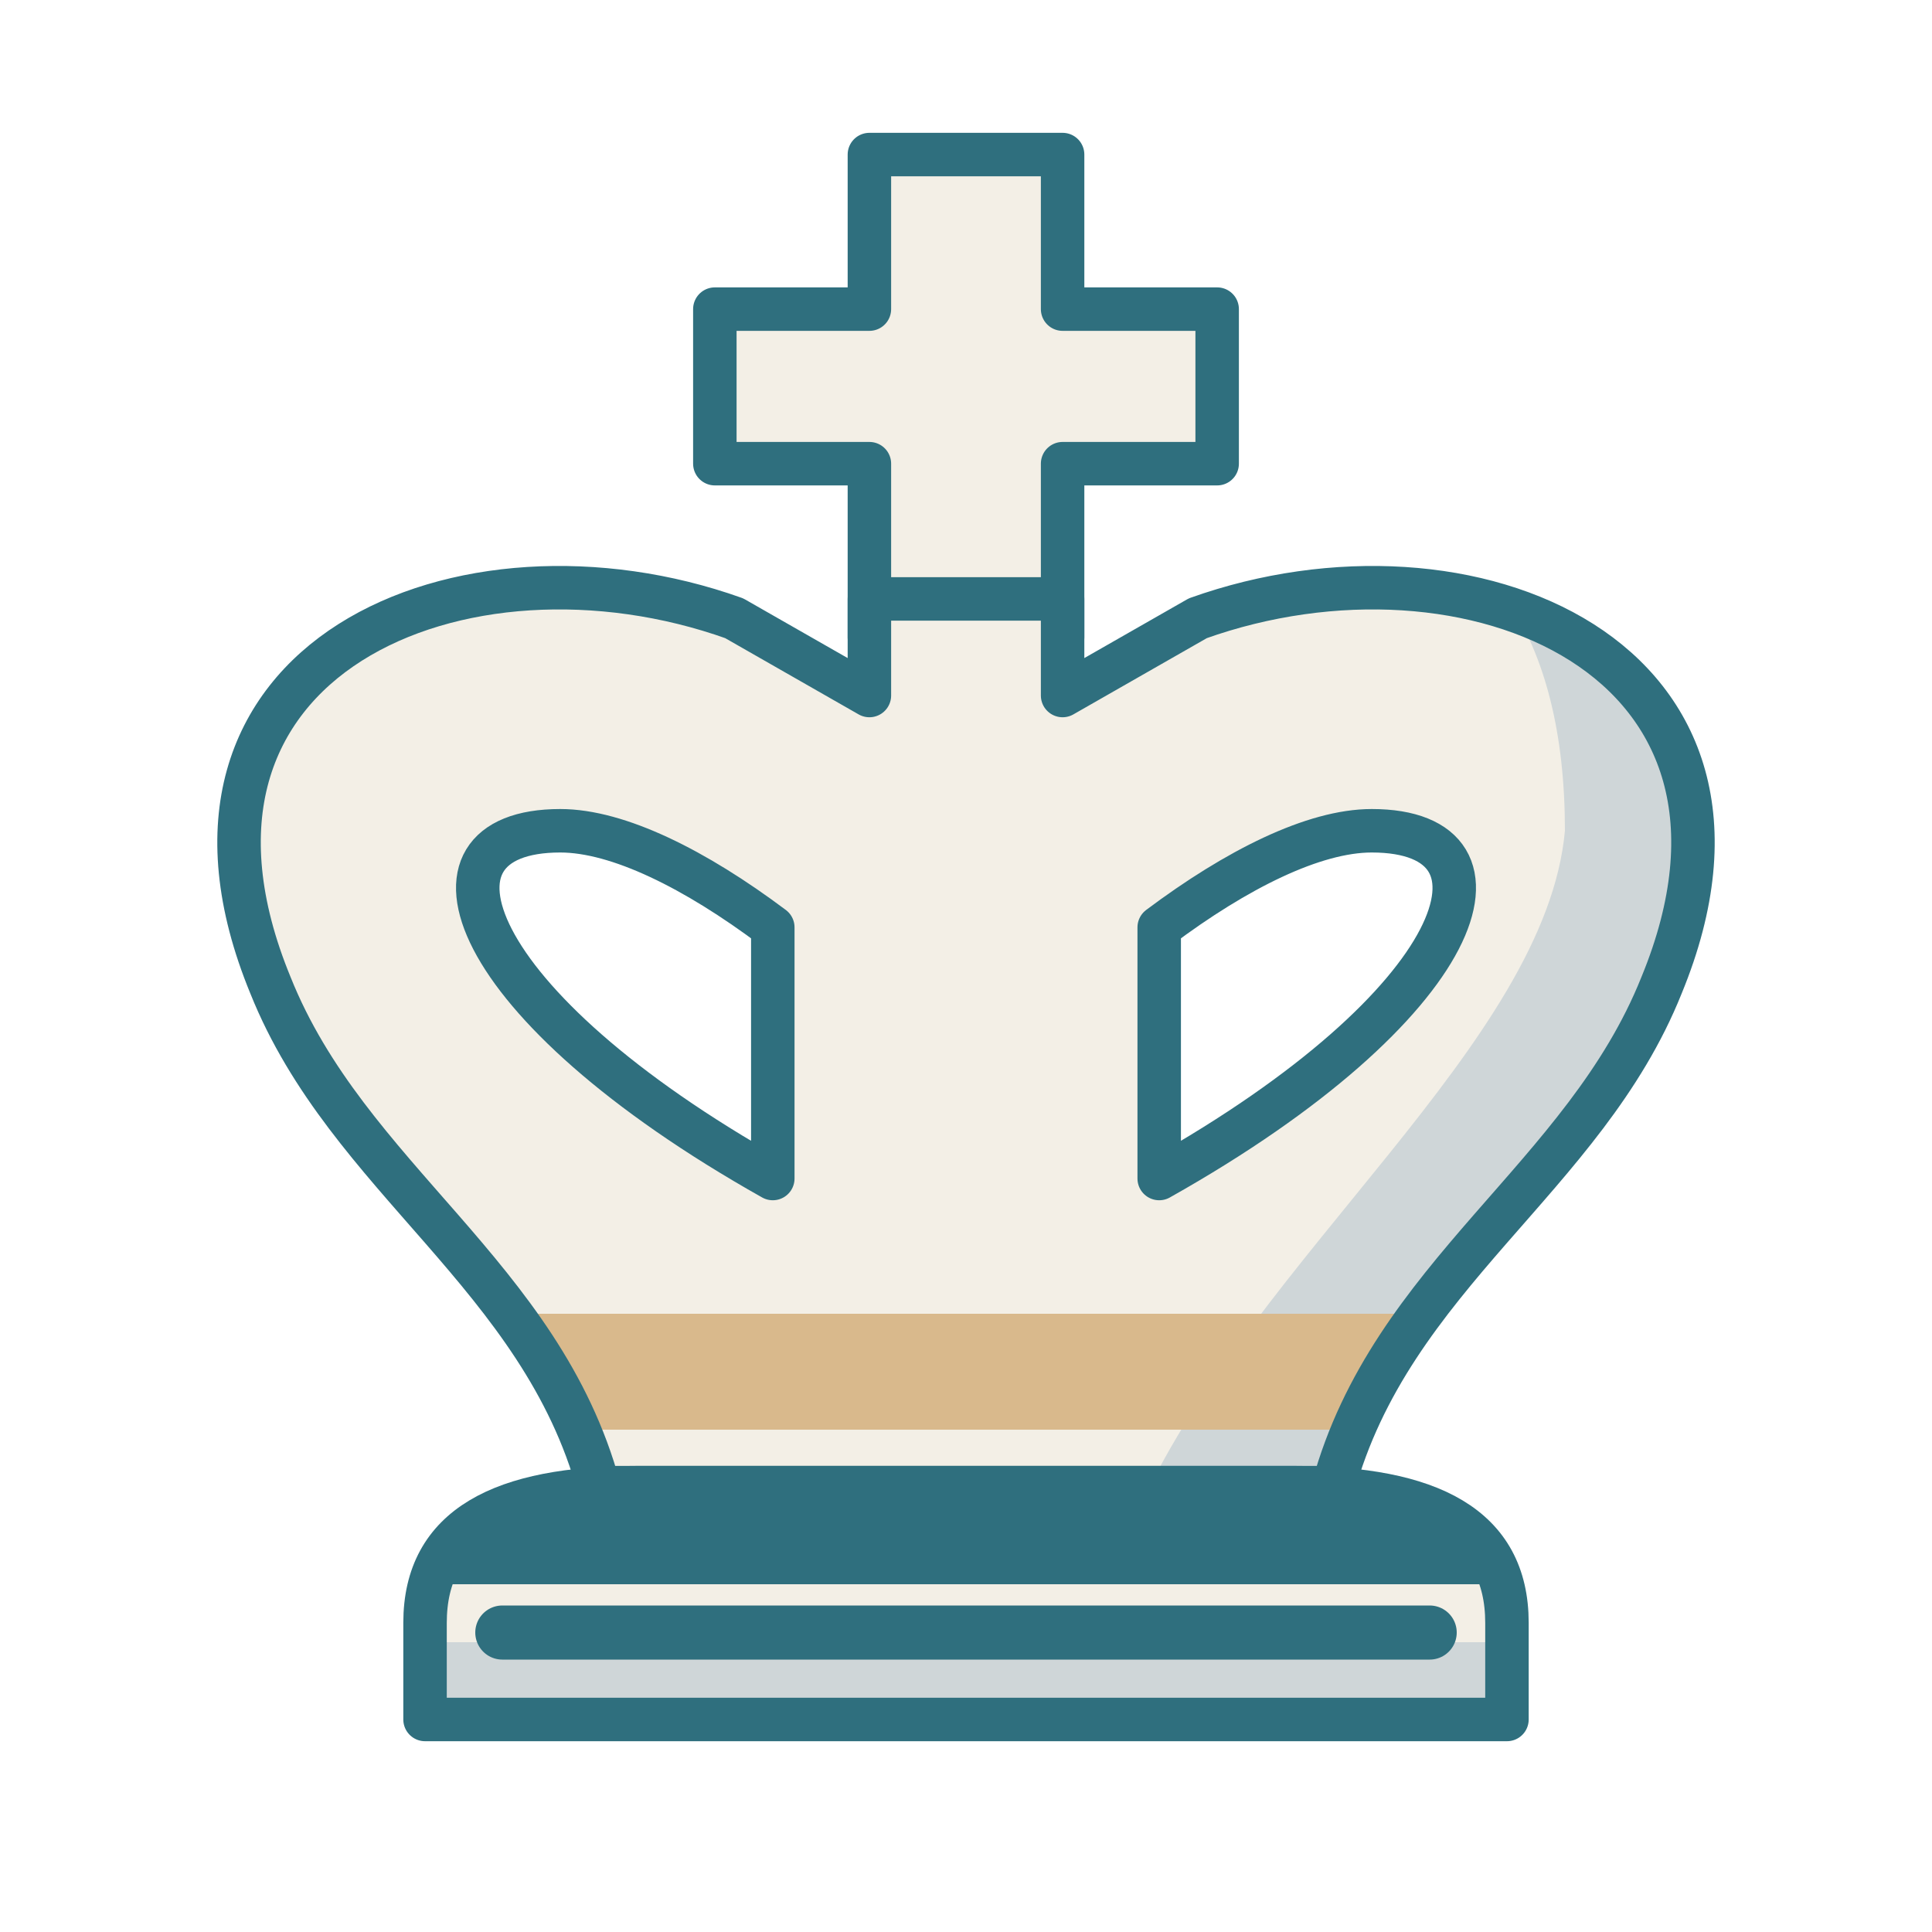
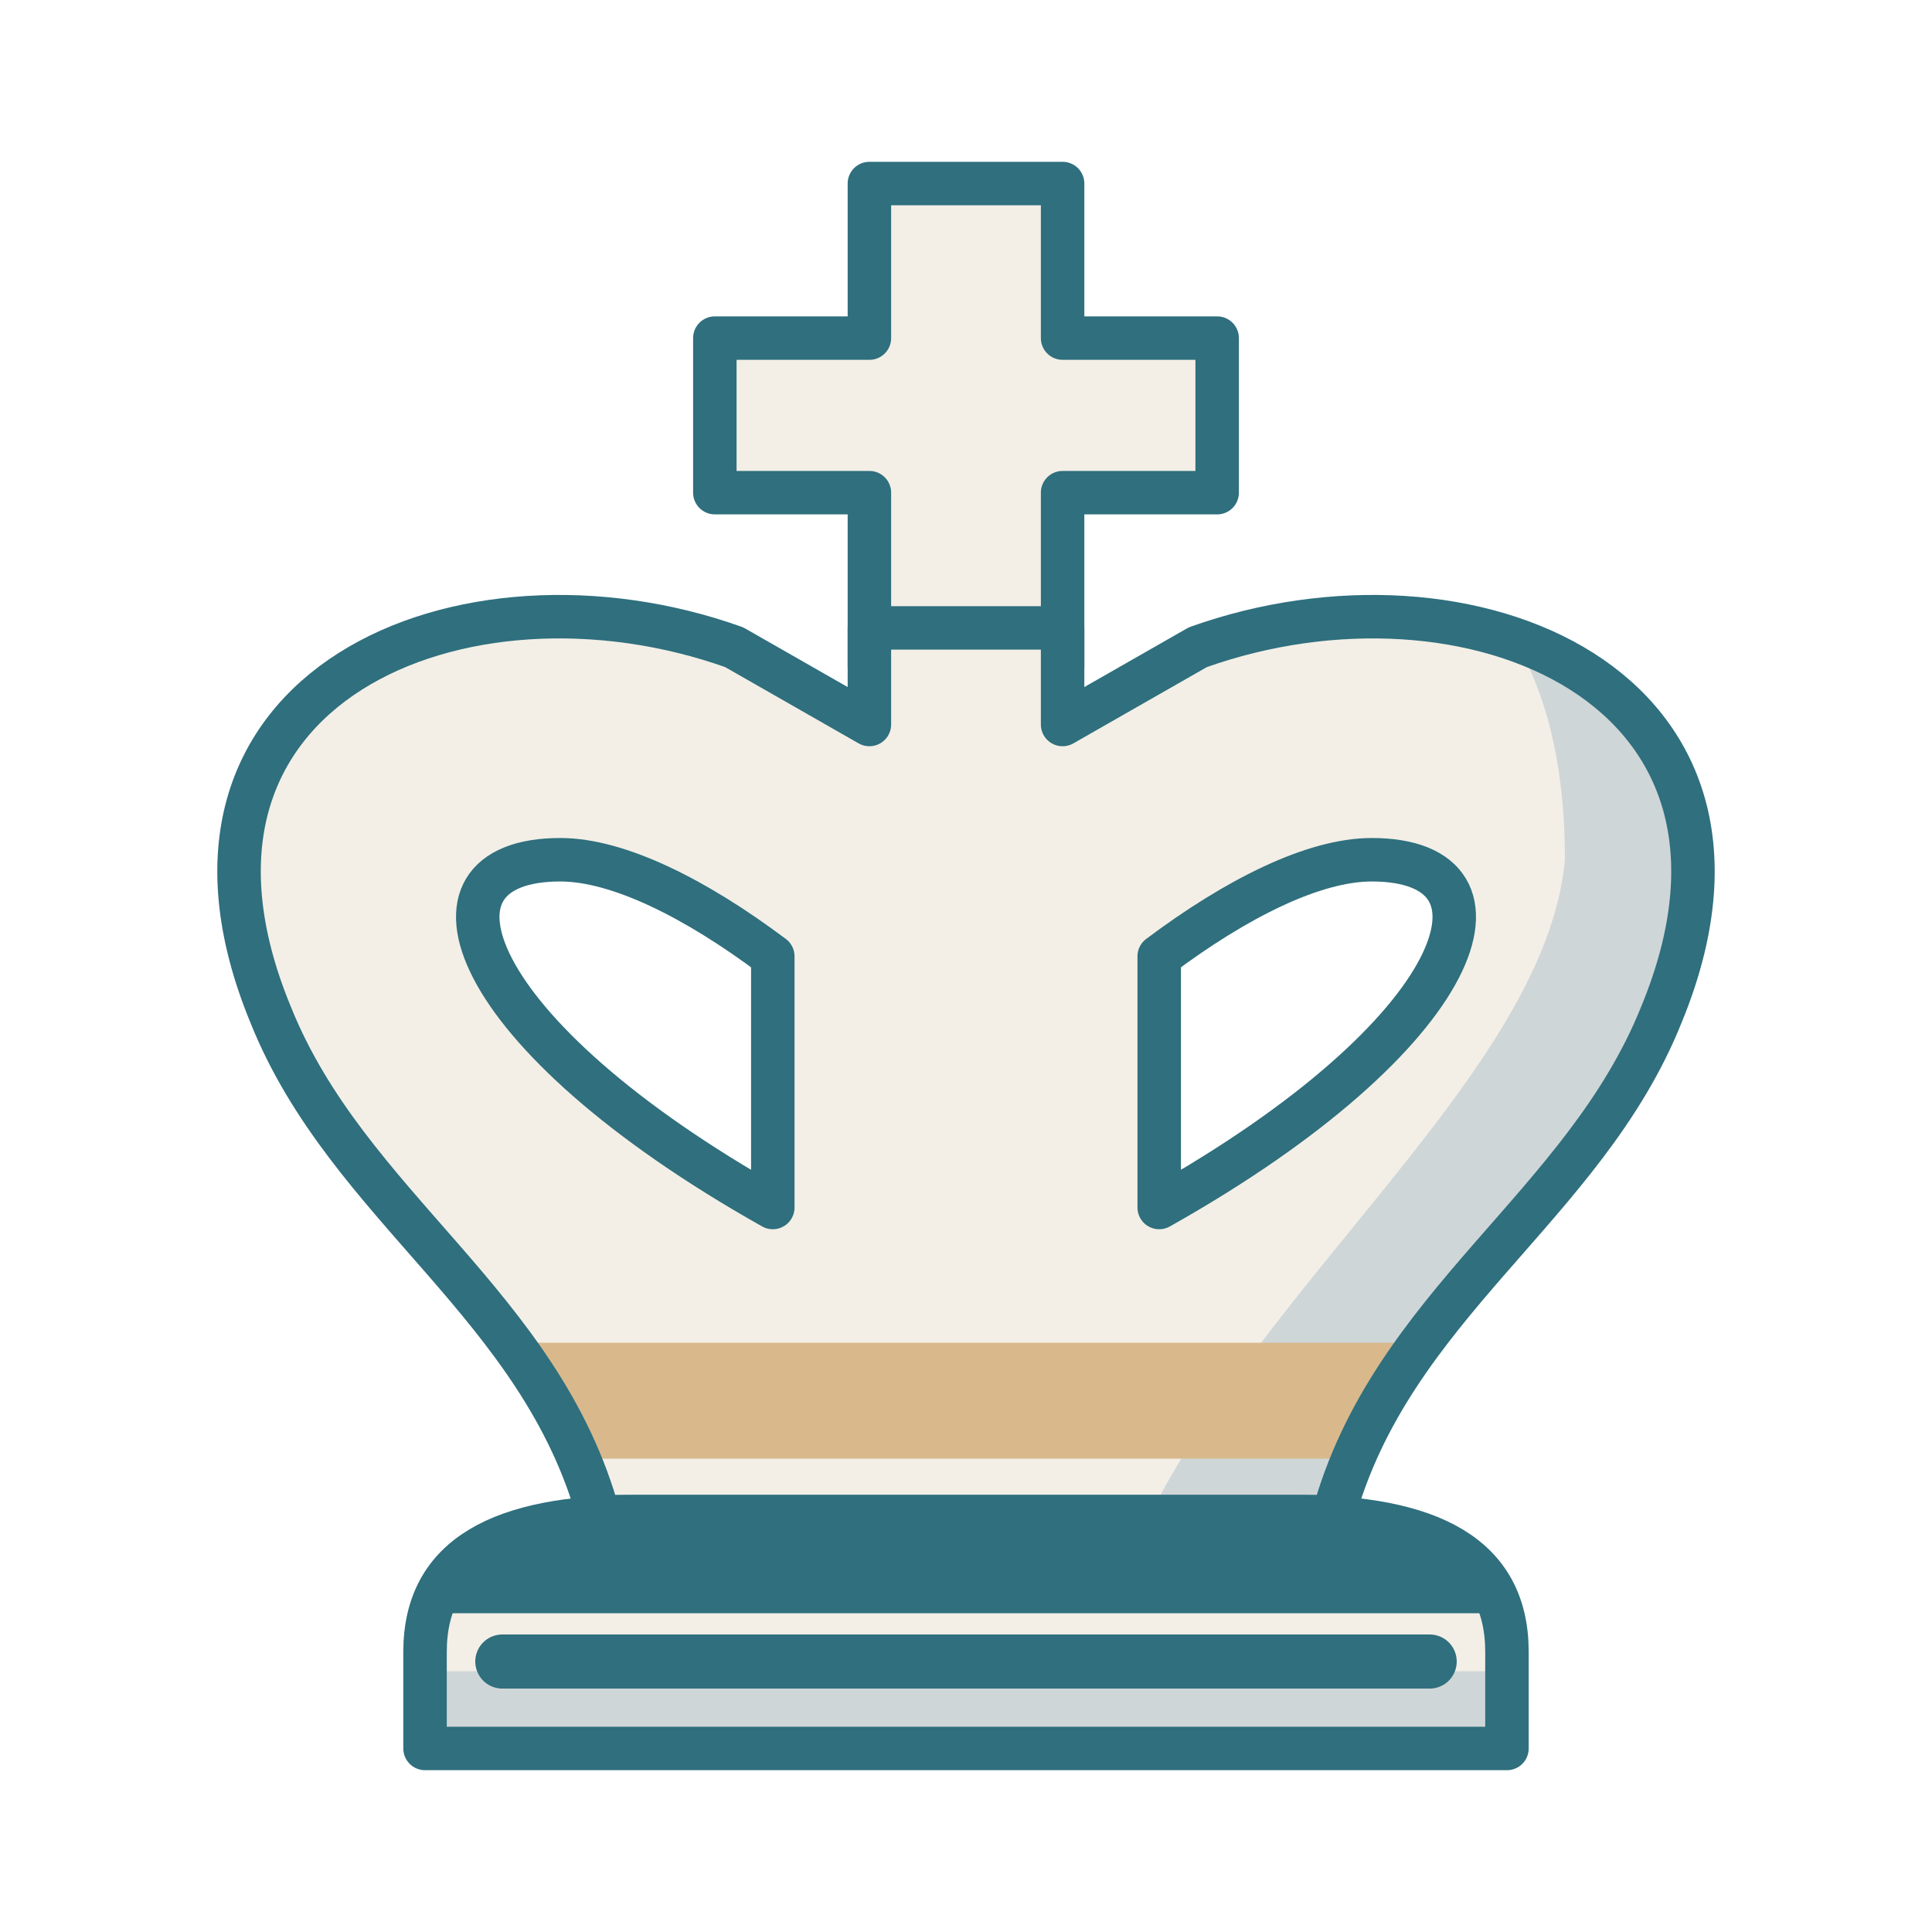
- <svg xmlns="http://www.w3.org/2000/svg" viewBox="0 0 100 100">
+ <svg xmlns="http://www.w3.org/2000/svg" viewBox="0 -1.5 100 100">
  <g fill="#F3EFE6" stroke="#2F6F7E" stroke-width="2.25" stroke-linejoin="round" stroke-linecap="round">
    <path d="M45 8 H55 V16 H63 V24 H55 V33 H45 V24 H37 V16 H45 Z" fill="#F3EFE6" stroke="none" fill-rule="evenodd" />
    <defs>
      <clipPath id="s10">
        <path d="M45 8 H55 V16 H63 V24 H55 V33 H45 V24 H37 V16 H45 Z" clip-rule="evenodd" />
      </clipPath>
    </defs>
    <g stroke="none" clip-path="url(#s10)">
      <path d="M10 68 H90 V74 H10 Z" fill="#D9B98C" />
      <path d="M10 78 H90 V82 H10 Z" fill="#2F6F7E" />
    </g>
    <path d="M45 8 H55 V16 H63 V24 H55 V33 H45 V24 H37 V16 H45 Z" fill="none" />
    <path d="M31 77 C28 66 18 61 14 51 C7 34 24 27 38 32 L45 36 V31 H55 V36 L62 32 C76 27 93 34 86 51 C82 61 72 66 69 77 Z M29 43 C21 43 24 52 40 61 V48 C36 45 32 43 29 43 Z M71 43 C68 43 64 45 60 48 V61 C76 52 79 43 71 43 Z" fill="#F3EFE6" stroke="none" fill-rule="evenodd" />
    <defs>
      <clipPath id="s11">
        <path d="M31 77 C28 66 18 61 14 51 C7 34 24 27 38 32 L45 36 V31 H55 V36 L62 32 C76 27 93 34 86 51 C82 61 72 66 69 77 Z M29 43 C21 43 24 52 40 61 V48 C36 45 32 43 29 43 Z M71 43 C68 43 64 45 60 48 V61 C76 52 79 43 71 43 Z" clip-rule="evenodd" />
      </clipPath>
    </defs>
    <path d="M78 31 C89 35 91 43 86 51 C82 61 72 66 69 78 H59 C65 65 80 54 81 43 C81 38 80 34 78 31 Z" fill="#CFD6D8" stroke="none" clip-path="url(#s11)" />
    <g stroke="none" clip-path="url(#s11)">
      <path d="M10 68 H90 V74 H10 Z" fill="#D9B98C" />
      <path d="M10 78 H90 V82 H10 Z" fill="#2F6F7E" />
    </g>
    <path d="M31 77 C28 66 18 61 14 51 C7 34 24 27 38 32 L45 36 V31 H55 V36 L62 32 C76 27 93 34 86 51 C82 61 72 66 69 77 Z M29 43 C21 43 24 52 40 61 V48 C36 45 32 43 29 43 Z M71 43 C68 43 64 45 60 48 V61 C76 52 79 43 71 43 Z" fill="none" />
    <path d="M22 89 V84 C22 79 26 77 33 77 H67 C74 77 78 79 78 84 V89 Z" fill="#F3EFE6" stroke="none" fill-rule="evenodd" />
    <defs>
      <clipPath id="s12">
        <path d="M22 89 V84 C22 79 26 77 33 77 H67 C74 77 78 79 78 84 V89 Z" clip-rule="evenodd" />
      </clipPath>
    </defs>
    <path d="M21 85 H79 V90 H21 Z" fill="#CFD6D8" stroke="none" clip-path="url(#s12)" />
    <g stroke="none" clip-path="url(#s12)">
      <path d="M10 68 H90 V74 H10 Z" fill="#D9B98C" />
      <path d="M10 78 H90 V82 H10 Z" fill="#2F6F7E" />
    </g>
    <path d="M22 89 V84 C22 79 26 77 33 77 H67 C74 77 78 79 78 84 V89 Z" fill="none" />
    <path d="M26 84.5 H74" fill="none" stroke="#2F6F7E" stroke-width="2.8" stroke-linecap="round" />
  </g>
</svg>
